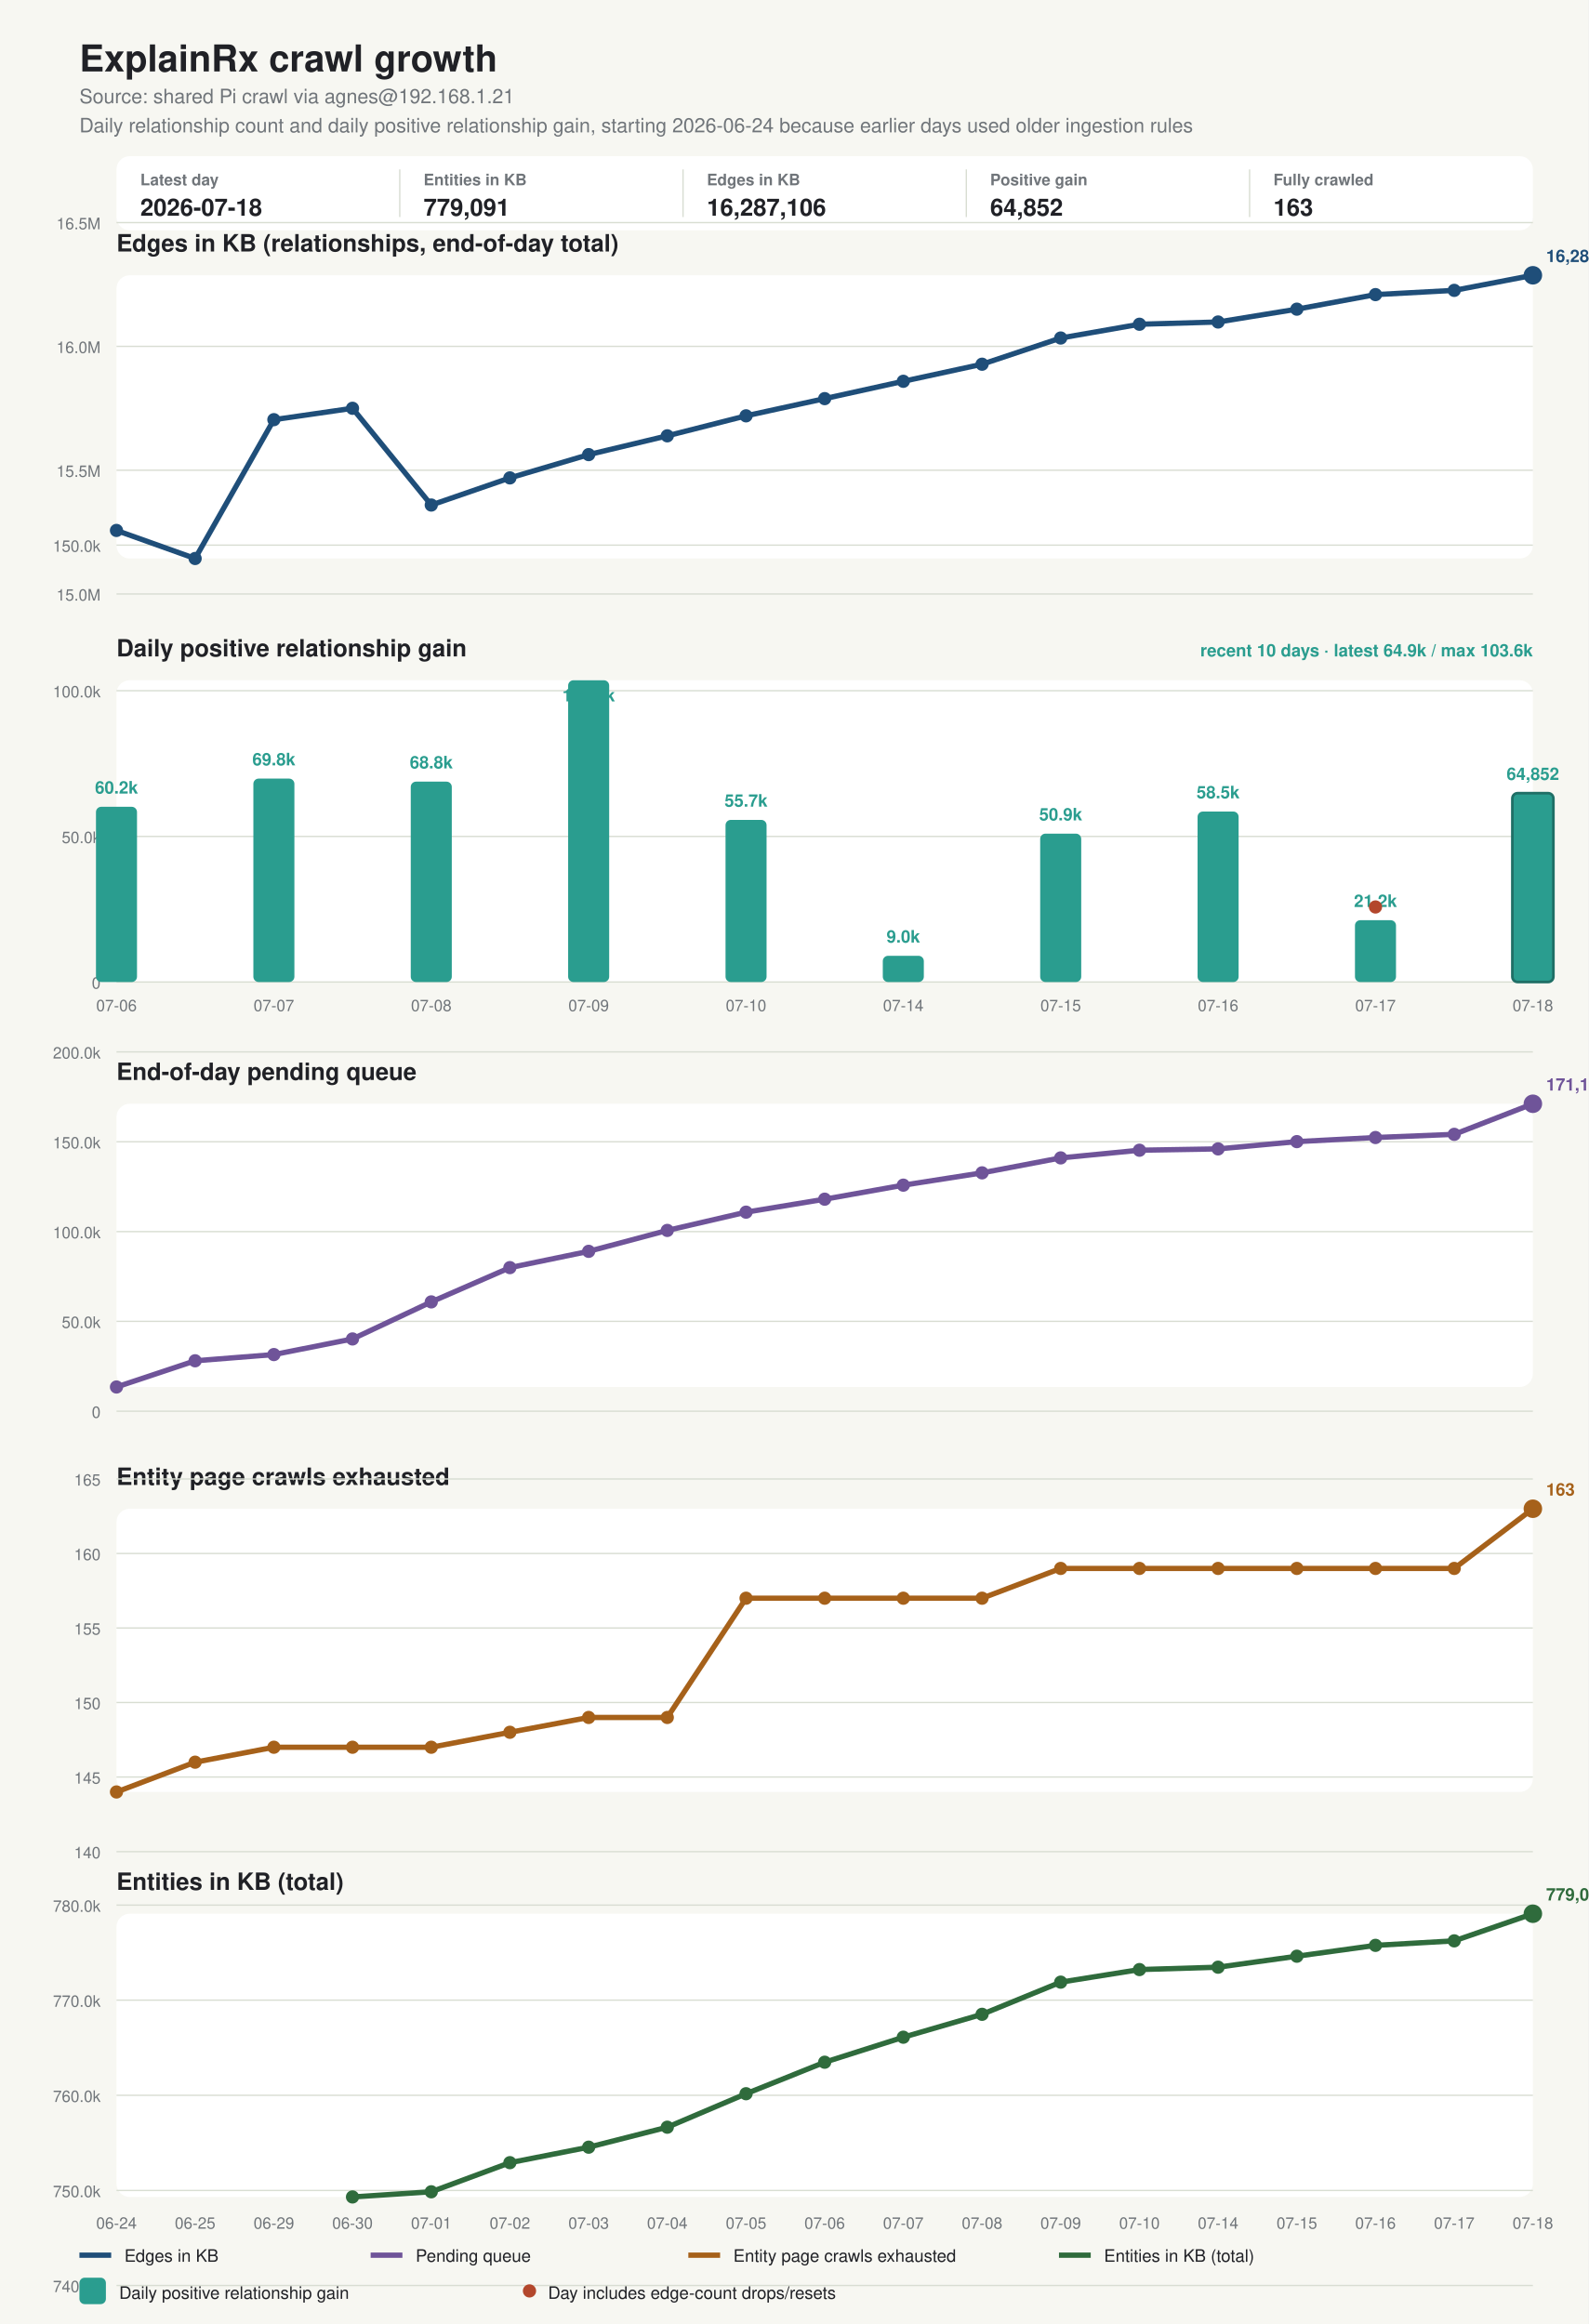
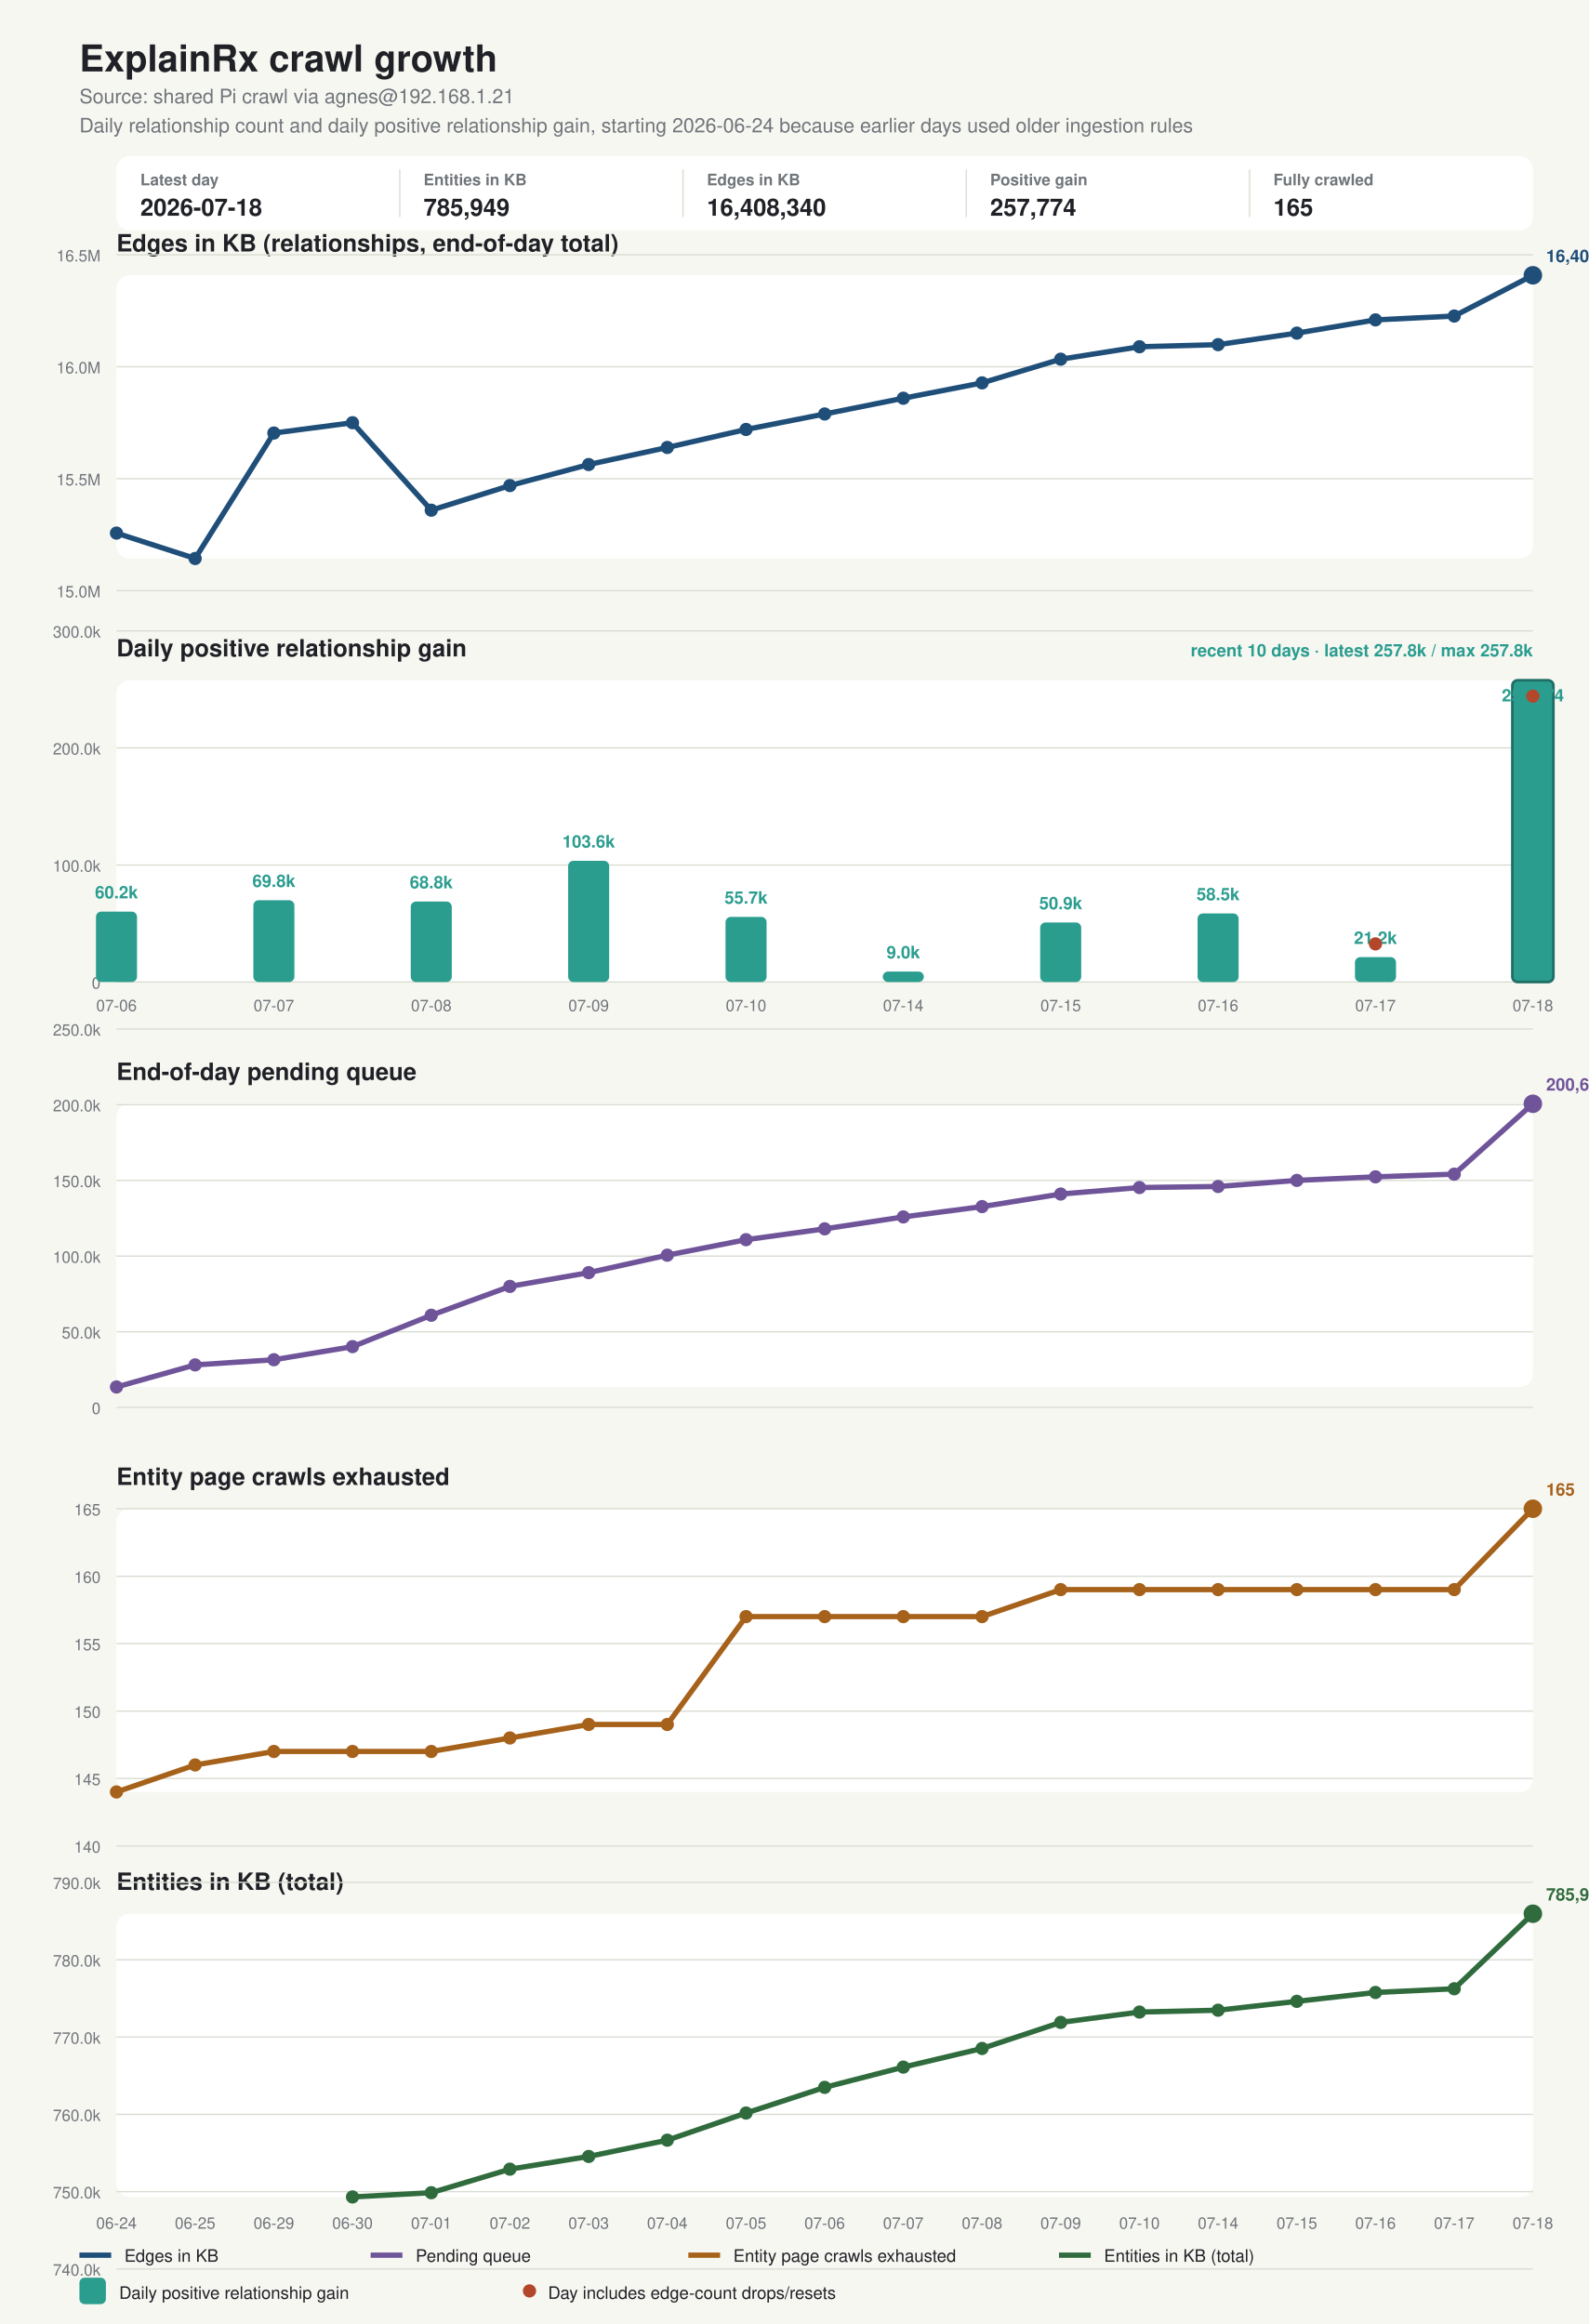
<svg xmlns="http://www.w3.org/2000/svg" width="1200" height="1756" viewBox="0 0 1200 1756">
  <rect width="100%" height="100%" fill="#f7f7f2" />
  <text x="60" y="54" font-family="Helvetica, Arial, sans-serif" font-size="28" font-weight="700" fill="#202126">ExplainRx crawl growth</text>
  <text x="60" y="78" font-family="Helvetica, Arial, sans-serif" font-size="15" fill="#70757a">Source: shared Pi crawl via agnes@192.168.1.21</text>
  <text x="60" y="100" font-family="Helvetica, Arial, sans-serif" font-size="15" fill="#70757a">Daily relationship count and daily positive relationship gain, starting 2026-06-24 because earlier days used older ingestion rules</text>
  <rect x="88" y="118" width="1070" height="56" fill="#ffffff" rx="10" />
  <rect x="88" y="208" width="1070" height="214" fill="#ffffff" rx="10" />
  <rect x="88" y="514" width="1070" height="228" fill="#ffffff" rx="10" />
  <rect x="88" y="834" width="1070" height="214" fill="#ffffff" rx="10" />
  <rect x="88" y="1140" width="1070" height="214" fill="#ffffff" rx="10" />
  <rect x="88" y="1446" width="1070" height="214" fill="#ffffff" rx="10" />
  <text x="88" y="190" font-family="Helvetica, Arial, sans-serif" font-size="18" font-weight="700" fill="#202126">Edges in KB (relationships, end-of-day total)</text>
  <text x="88" y="496" font-family="Helvetica, Arial, sans-serif" font-size="18" font-weight="700" fill="#202126">Daily positive relationship gain</text>
-   <text x="1158" y="496" text-anchor="end" font-family="Helvetica, Arial, sans-serif" font-size="13" font-weight="700" fill="#2a9d8f">recent 10 days · latest 64.9k / max 103.6k</text>
+   <text x="1158" y="496" text-anchor="end" font-family="Helvetica, Arial, sans-serif" font-size="13" font-weight="700" fill="#2a9d8f">recent 10 days · latest 257.8k / max 257.8k</text>
  <text x="88" y="816" font-family="Helvetica, Arial, sans-serif" font-size="18" font-weight="700" fill="#202126">End-of-day pending queue</text>
  <text x="88" y="1122" font-family="Helvetica, Arial, sans-serif" font-size="18" font-weight="700" fill="#202126">Entity page crawls exhausted</text>
  <text x="88" y="1428" font-family="Helvetica, Arial, sans-serif" font-size="18" font-weight="700" fill="#202126">Entities in KB (total)</text>
  <text x="106.0" y="140" font-family="Helvetica, Arial, sans-serif" font-size="12" font-weight="700" fill="#70757a">Latest day</text>
  <text x="106.0" y="163" font-family="Helvetica, Arial, sans-serif" font-size="18" font-weight="700" fill="#202126">2026-07-18</text>
  <line x1="302.0" y1="128" x2="302.0" y2="164" stroke="#d8ddd2" stroke-width="1" />
  <text x="320.0" y="140" font-family="Helvetica, Arial, sans-serif" font-size="12" font-weight="700" fill="#70757a">Entities in KB</text>
-   <text x="320.0" y="163" font-family="Helvetica, Arial, sans-serif" font-size="18" font-weight="700" fill="#202126">779,091</text>
+   <text x="320.0" y="163" font-family="Helvetica, Arial, sans-serif" font-size="18" font-weight="700" fill="#202126">785,949</text>
  <line x1="516.0" y1="128" x2="516.0" y2="164" stroke="#d8ddd2" stroke-width="1" />
  <text x="534.0" y="140" font-family="Helvetica, Arial, sans-serif" font-size="12" font-weight="700" fill="#70757a">Edges in KB</text>
-   <text x="534.0" y="163" font-family="Helvetica, Arial, sans-serif" font-size="18" font-weight="700" fill="#202126">16,287,106</text>
+   <text x="534.0" y="163" font-family="Helvetica, Arial, sans-serif" font-size="18" font-weight="700" fill="#202126">16,408,340</text>
  <line x1="730.0" y1="128" x2="730.0" y2="164" stroke="#d8ddd2" stroke-width="1" />
  <text x="748.0" y="140" font-family="Helvetica, Arial, sans-serif" font-size="12" font-weight="700" fill="#70757a">Positive gain</text>
-   <text x="748.0" y="163" font-family="Helvetica, Arial, sans-serif" font-size="18" font-weight="700" fill="#202126">64,852</text>
+   <text x="748.0" y="163" font-family="Helvetica, Arial, sans-serif" font-size="18" font-weight="700" fill="#202126">257,774</text>
  <line x1="944.0" y1="128" x2="944.0" y2="164" stroke="#d8ddd2" stroke-width="1" />
  <text x="962.0" y="140" font-family="Helvetica, Arial, sans-serif" font-size="12" font-weight="700" fill="#70757a">Fully crawled</text>
-   <text x="962.0" y="163" font-family="Helvetica, Arial, sans-serif" font-size="18" font-weight="700" fill="#202126">163</text>
-   <line x1="88" y1="448.8" x2="1158" y2="448.8" stroke="#d8ddd2" stroke-width="1" />
-   <text x="76" y="453.8" text-anchor="end" font-family="Helvetica, Arial, sans-serif" font-size="12" fill="#70757a">15.0M</text>
-   <line x1="88" y1="355.3" x2="1158" y2="355.3" stroke="#d8ddd2" stroke-width="1" />
-   <text x="76" y="360.3" text-anchor="end" font-family="Helvetica, Arial, sans-serif" font-size="12" fill="#70757a">15.5M</text>
-   <line x1="88" y1="261.7" x2="1158" y2="261.7" stroke="#d8ddd2" stroke-width="1" />
-   <text x="76" y="266.7" text-anchor="end" font-family="Helvetica, Arial, sans-serif" font-size="12" fill="#70757a">16.0M</text>
-   <line x1="88" y1="168.2" x2="1158" y2="168.2" stroke="#d8ddd2" stroke-width="1" />
-   <text x="76" y="173.2" text-anchor="end" font-family="Helvetica, Arial, sans-serif" font-size="12" fill="#70757a">16.5M</text>
+   <text x="962.0" y="163" font-family="Helvetica, Arial, sans-serif" font-size="18" font-weight="700" fill="#202126">165</text>
+   <line x1="88" y1="446.3" x2="1158" y2="446.3" stroke="#d8ddd2" stroke-width="1" />
+   <text x="76" y="451.3" text-anchor="end" font-family="Helvetica, Arial, sans-serif" font-size="12" fill="#70757a">15.0M</text>
+   <line x1="88" y1="361.7" x2="1158" y2="361.7" stroke="#d8ddd2" stroke-width="1" />
+   <text x="76" y="366.7" text-anchor="end" font-family="Helvetica, Arial, sans-serif" font-size="12" fill="#70757a">15.5M</text>
+   <line x1="88" y1="277.1" x2="1158" y2="277.1" stroke="#d8ddd2" stroke-width="1" />
+   <text x="76" y="282.1" text-anchor="end" font-family="Helvetica, Arial, sans-serif" font-size="12" fill="#70757a">16.0M</text>
+   <line x1="88" y1="192.5" x2="1158" y2="192.5" stroke="#d8ddd2" stroke-width="1" />
+   <text x="76" y="197.5" text-anchor="end" font-family="Helvetica, Arial, sans-serif" font-size="12" fill="#70757a">16.5M</text>
  <line x1="88" y1="742.0" x2="1158" y2="742.0" stroke="#d8ddd2" stroke-width="1" />
  <text x="76" y="747.0" text-anchor="end" font-family="Helvetica, Arial, sans-serif" font-size="12" fill="#70757a">0</text>
-   <line x1="88" y1="632.0" x2="1158" y2="632.0" stroke="#d8ddd2" stroke-width="1" />
-   <text x="76" y="637.0" text-anchor="end" font-family="Helvetica, Arial, sans-serif" font-size="12" fill="#70757a">50.0k</text>
-   <line x1="88" y1="521.9" x2="1158" y2="521.9" stroke="#d8ddd2" stroke-width="1" />
-   <text x="76" y="526.9" text-anchor="end" font-family="Helvetica, Arial, sans-serif" font-size="12" fill="#70757a">100.0k</text>
-   <line x1="88" y1="411.9" x2="1158" y2="411.9" stroke="#d8ddd2" stroke-width="1" />
-   <text x="76" y="416.9" text-anchor="end" font-family="Helvetica, Arial, sans-serif" font-size="12" fill="#70757a">150.0k</text>
-   <line x1="88" y1="1066.3" x2="1158" y2="1066.3" stroke="#d8ddd2" stroke-width="1" />
-   <text x="76" y="1071.3" text-anchor="end" font-family="Helvetica, Arial, sans-serif" font-size="12" fill="#70757a">0</text>
-   <line x1="88" y1="998.4" x2="1158" y2="998.4" stroke="#d8ddd2" stroke-width="1" />
-   <text x="76" y="1003.4" text-anchor="end" font-family="Helvetica, Arial, sans-serif" font-size="12" fill="#70757a">50.0k</text>
-   <line x1="88" y1="930.6" x2="1158" y2="930.6" stroke="#d8ddd2" stroke-width="1" />
-   <text x="76" y="935.6" text-anchor="end" font-family="Helvetica, Arial, sans-serif" font-size="12" fill="#70757a">100.0k</text>
-   <line x1="88" y1="862.7" x2="1158" y2="862.7" stroke="#d8ddd2" stroke-width="1" />
-   <text x="76" y="867.7" text-anchor="end" font-family="Helvetica, Arial, sans-serif" font-size="12" fill="#70757a">150.0k</text>
-   <line x1="88" y1="794.8" x2="1158" y2="794.8" stroke="#d8ddd2" stroke-width="1" />
-   <text x="76" y="799.8" text-anchor="end" font-family="Helvetica, Arial, sans-serif" font-size="12" fill="#70757a">200.0k</text>
-   <line x1="88" y1="1399.1" x2="1158" y2="1399.1" stroke="#d8ddd2" stroke-width="1" />
-   <text x="76" y="1404.1" text-anchor="end" font-family="Helvetica, Arial, sans-serif" font-size="12" fill="#70757a">140</text>
-   <line x1="88" y1="1342.7" x2="1158" y2="1342.7" stroke="#d8ddd2" stroke-width="1" />
-   <text x="76" y="1347.7" text-anchor="end" font-family="Helvetica, Arial, sans-serif" font-size="12" fill="#70757a">145</text>
-   <line x1="88" y1="1286.4" x2="1158" y2="1286.4" stroke="#d8ddd2" stroke-width="1" />
-   <text x="76" y="1291.4" text-anchor="end" font-family="Helvetica, Arial, sans-serif" font-size="12" fill="#70757a">150</text>
-   <line x1="88" y1="1230.1" x2="1158" y2="1230.1" stroke="#d8ddd2" stroke-width="1" />
-   <text x="76" y="1235.1" text-anchor="end" font-family="Helvetica, Arial, sans-serif" font-size="12" fill="#70757a">155</text>
-   <line x1="88" y1="1173.8" x2="1158" y2="1173.8" stroke="#d8ddd2" stroke-width="1" />
-   <text x="76" y="1178.8" text-anchor="end" font-family="Helvetica, Arial, sans-serif" font-size="12" fill="#70757a">160</text>
-   <line x1="88" y1="1117.5" x2="1158" y2="1117.5" stroke="#d8ddd2" stroke-width="1" />
-   <text x="76" y="1122.5" text-anchor="end" font-family="Helvetica, Arial, sans-serif" font-size="12" fill="#70757a">165</text>
-   <line x1="88" y1="1726.9" x2="1158" y2="1726.9" stroke="#d8ddd2" stroke-width="1" />
-   <text x="76" y="1731.9" text-anchor="end" font-family="Helvetica, Arial, sans-serif" font-size="12" fill="#70757a">740.0k</text>
-   <line x1="88" y1="1655.1" x2="1158" y2="1655.1" stroke="#d8ddd2" stroke-width="1" />
-   <text x="76" y="1660.1" text-anchor="end" font-family="Helvetica, Arial, sans-serif" font-size="12" fill="#70757a">750.0k</text>
-   <line x1="88" y1="1583.2" x2="1158" y2="1583.2" stroke="#d8ddd2" stroke-width="1" />
-   <text x="76" y="1588.2" text-anchor="end" font-family="Helvetica, Arial, sans-serif" font-size="12" fill="#70757a">760.0k</text>
-   <line x1="88" y1="1511.3" x2="1158" y2="1511.3" stroke="#d8ddd2" stroke-width="1" />
-   <text x="76" y="1516.3" text-anchor="end" font-family="Helvetica, Arial, sans-serif" font-size="12" fill="#70757a">770.0k</text>
-   <line x1="88" y1="1439.5" x2="1158" y2="1439.5" stroke="#d8ddd2" stroke-width="1" />
-   <text x="76" y="1444.5" text-anchor="end" font-family="Helvetica, Arial, sans-serif" font-size="12" fill="#70757a">780.0k</text>
-   <path d="M 88.0 400.8 L 147.4 422.0 L 206.9 317.1 L 266.3 308.5 L 325.8 381.6 L 385.2 361.1 L 444.7 343.5 L 504.1 329.3 L 563.6 314.2 L 623.0 301.2 L 682.4 288.1 L 741.9 275.2 L 801.3 255.4 L 860.8 245.0 L 920.2 243.3 L 979.7 233.6 L 1039.1 222.6 L 1098.6 219.4 L 1158.0 208.0" fill="none" stroke="#1f4e79" stroke-width="4" stroke-linecap="round" stroke-linejoin="round" />
-   <circle cx="88.0" cy="400.8" r="5" fill="#1f4e79" />
+   <line x1="88" y1="653.6" x2="1158" y2="653.6" stroke="#d8ddd2" stroke-width="1" />
+   <text x="76" y="658.6" text-anchor="end" font-family="Helvetica, Arial, sans-serif" font-size="12" fill="#70757a">100.0k</text>
+   <line x1="88" y1="565.1" x2="1158" y2="565.1" stroke="#d8ddd2" stroke-width="1" />
+   <text x="76" y="570.1" text-anchor="end" font-family="Helvetica, Arial, sans-serif" font-size="12" fill="#70757a">200.0k</text>
+   <line x1="88" y1="476.7" x2="1158" y2="476.7" stroke="#d8ddd2" stroke-width="1" />
+   <text x="76" y="481.7" text-anchor="end" font-family="Helvetica, Arial, sans-serif" font-size="12" fill="#70757a">300.0k</text>
+   <line x1="88" y1="1063.4" x2="1158" y2="1063.4" stroke="#d8ddd2" stroke-width="1" />
+   <text x="76" y="1068.4" text-anchor="end" font-family="Helvetica, Arial, sans-serif" font-size="12" fill="#70757a">0</text>
+   <line x1="88" y1="1006.3" x2="1158" y2="1006.3" stroke="#d8ddd2" stroke-width="1" />
+   <text x="76" y="1011.3" text-anchor="end" font-family="Helvetica, Arial, sans-serif" font-size="12" fill="#70757a">50.0k</text>
+   <line x1="88" y1="949.1" x2="1158" y2="949.1" stroke="#d8ddd2" stroke-width="1" />
+   <text x="76" y="954.1" text-anchor="end" font-family="Helvetica, Arial, sans-serif" font-size="12" fill="#70757a">100.0k</text>
+   <line x1="88" y1="891.9" x2="1158" y2="891.9" stroke="#d8ddd2" stroke-width="1" />
+   <text x="76" y="896.9" text-anchor="end" font-family="Helvetica, Arial, sans-serif" font-size="12" fill="#70757a">150.0k</text>
+   <line x1="88" y1="834.7" x2="1158" y2="834.7" stroke="#d8ddd2" stroke-width="1" />
+   <text x="76" y="839.7" text-anchor="end" font-family="Helvetica, Arial, sans-serif" font-size="12" fill="#70757a">200.0k</text>
+   <line x1="88" y1="777.5" x2="1158" y2="777.5" stroke="#d8ddd2" stroke-width="1" />
+   <text x="76" y="782.5" text-anchor="end" font-family="Helvetica, Arial, sans-serif" font-size="12" fill="#70757a">250.0k</text>
+   <line x1="88" y1="1394.8" x2="1158" y2="1394.8" stroke="#d8ddd2" stroke-width="1" />
+   <text x="76" y="1399.8" text-anchor="end" font-family="Helvetica, Arial, sans-serif" font-size="12" fill="#70757a">140</text>
+   <line x1="88" y1="1343.8" x2="1158" y2="1343.8" stroke="#d8ddd2" stroke-width="1" />
+   <text x="76" y="1348.8" text-anchor="end" font-family="Helvetica, Arial, sans-serif" font-size="12" fill="#70757a">145</text>
+   <line x1="88" y1="1292.9" x2="1158" y2="1292.9" stroke="#d8ddd2" stroke-width="1" />
+   <text x="76" y="1297.9" text-anchor="end" font-family="Helvetica, Arial, sans-serif" font-size="12" fill="#70757a">150</text>
+   <line x1="88" y1="1241.9" x2="1158" y2="1241.9" stroke="#d8ddd2" stroke-width="1" />
+   <text x="76" y="1246.9" text-anchor="end" font-family="Helvetica, Arial, sans-serif" font-size="12" fill="#70757a">155</text>
+   <line x1="88" y1="1191.0" x2="1158" y2="1191.0" stroke="#d8ddd2" stroke-width="1" />
+   <text x="76" y="1196.0" text-anchor="end" font-family="Helvetica, Arial, sans-serif" font-size="12" fill="#70757a">160</text>
+   <line x1="88" y1="1140.0" x2="1158" y2="1140.0" stroke="#d8ddd2" stroke-width="1" />
+   <text x="76" y="1145.0" text-anchor="end" font-family="Helvetica, Arial, sans-serif" font-size="12" fill="#70757a">165</text>
+   <line x1="88" y1="1714.4" x2="1158" y2="1714.4" stroke="#d8ddd2" stroke-width="1" />
+   <text x="76" y="1719.4" text-anchor="end" font-family="Helvetica, Arial, sans-serif" font-size="12" fill="#70757a">740.0k</text>
+   <line x1="88" y1="1656.0" x2="1158" y2="1656.0" stroke="#d8ddd2" stroke-width="1" />
+   <text x="76" y="1661.0" text-anchor="end" font-family="Helvetica, Arial, sans-serif" font-size="12" fill="#70757a">750.0k</text>
+   <line x1="88" y1="1597.6" x2="1158" y2="1597.6" stroke="#d8ddd2" stroke-width="1" />
+   <text x="76" y="1602.6" text-anchor="end" font-family="Helvetica, Arial, sans-serif" font-size="12" fill="#70757a">760.0k</text>
+   <line x1="88" y1="1539.2" x2="1158" y2="1539.2" stroke="#d8ddd2" stroke-width="1" />
+   <text x="76" y="1544.2" text-anchor="end" font-family="Helvetica, Arial, sans-serif" font-size="12" fill="#70757a">770.0k</text>
+   <line x1="88" y1="1480.8" x2="1158" y2="1480.8" stroke="#d8ddd2" stroke-width="1" />
+   <text x="76" y="1485.8" text-anchor="end" font-family="Helvetica, Arial, sans-serif" font-size="12" fill="#70757a">780.0k</text>
+   <line x1="88" y1="1422.3" x2="1158" y2="1422.3" stroke="#d8ddd2" stroke-width="1" />
+   <text x="76" y="1427.3" text-anchor="end" font-family="Helvetica, Arial, sans-serif" font-size="12" fill="#70757a">790.0k</text>
+   <path d="M 88.0 402.8 L 147.4 422.0 L 206.9 327.2 L 266.3 319.4 L 325.8 385.5 L 385.2 366.9 L 444.7 351.0 L 504.1 338.1 L 563.6 324.5 L 623.0 312.8 L 682.4 300.9 L 741.9 289.3 L 801.3 271.4 L 860.8 262.0 L 920.2 260.4 L 979.7 251.7 L 1039.1 241.7 L 1098.6 238.8 L 1158.0 208.0" fill="none" stroke="#1f4e79" stroke-width="4" stroke-linecap="round" stroke-linejoin="round" />
+   <circle cx="88.0" cy="402.8" r="5" fill="#1f4e79" />
  <circle cx="147.4" cy="422.0" r="5" fill="#1f4e79" />
-   <circle cx="206.9" cy="317.1" r="5" fill="#1f4e79" />
-   <circle cx="266.3" cy="308.5" r="5" fill="#1f4e79" />
-   <circle cx="325.8" cy="381.6" r="5" fill="#1f4e79" />
-   <circle cx="385.2" cy="361.1" r="5" fill="#1f4e79" />
-   <circle cx="444.7" cy="343.5" r="5" fill="#1f4e79" />
-   <circle cx="504.1" cy="329.3" r="5" fill="#1f4e79" />
-   <circle cx="563.6" cy="314.2" r="5" fill="#1f4e79" />
-   <circle cx="623.0" cy="301.2" r="5" fill="#1f4e79" />
-   <circle cx="682.4" cy="288.1" r="5" fill="#1f4e79" />
-   <circle cx="741.9" cy="275.2" r="5" fill="#1f4e79" />
-   <circle cx="801.3" cy="255.4" r="5" fill="#1f4e79" />
-   <circle cx="860.8" cy="245.0" r="5" fill="#1f4e79" />
-   <circle cx="920.2" cy="243.3" r="5" fill="#1f4e79" />
-   <circle cx="979.7" cy="233.6" r="5" fill="#1f4e79" />
-   <circle cx="1039.1" cy="222.6" r="5" fill="#1f4e79" />
-   <circle cx="1098.6" cy="219.4" r="5" fill="#1f4e79" />
+   <circle cx="206.9" cy="327.2" r="5" fill="#1f4e79" />
+   <circle cx="266.3" cy="319.4" r="5" fill="#1f4e79" />
+   <circle cx="325.8" cy="385.5" r="5" fill="#1f4e79" />
+   <circle cx="385.2" cy="366.9" r="5" fill="#1f4e79" />
+   <circle cx="444.7" cy="351.0" r="5" fill="#1f4e79" />
+   <circle cx="504.1" cy="338.1" r="5" fill="#1f4e79" />
+   <circle cx="563.6" cy="324.5" r="5" fill="#1f4e79" />
+   <circle cx="623.0" cy="312.8" r="5" fill="#1f4e79" />
+   <circle cx="682.4" cy="300.9" r="5" fill="#1f4e79" />
+   <circle cx="741.9" cy="289.3" r="5" fill="#1f4e79" />
+   <circle cx="801.3" cy="271.4" r="5" fill="#1f4e79" />
+   <circle cx="860.8" cy="262.0" r="5" fill="#1f4e79" />
+   <circle cx="920.2" cy="260.4" r="5" fill="#1f4e79" />
+   <circle cx="979.7" cy="251.7" r="5" fill="#1f4e79" />
+   <circle cx="1039.1" cy="241.7" r="5" fill="#1f4e79" />
+   <circle cx="1098.6" cy="238.8" r="5" fill="#1f4e79" />
  <circle cx="1158.0" cy="208.0" r="7" fill="#1f4e79" />
-   <text x="1168.0" y="198.0" font-family="Helvetica, Arial, sans-serif" font-size="13" font-weight="700" fill="#1f4e79">16,287,106</text>
-   <rect x="72.5" y="609.6" width="31" height="132.4" rx="4" fill="#2a9d8f" stroke="none" stroke-width="0" />
-   <text x="88.0" y="599.6" text-anchor="middle" font-family="Helvetica, Arial, sans-serif" font-size="13" font-weight="700" fill="#2a9d8f">60.2k</text>
-   <rect x="191.4" y="588.3" width="31" height="153.7" rx="4" fill="#2a9d8f" stroke="none" stroke-width="0" />
-   <text x="206.9" y="578.3" text-anchor="middle" font-family="Helvetica, Arial, sans-serif" font-size="13" font-weight="700" fill="#2a9d8f">69.8k</text>
-   <rect x="310.3" y="590.6" width="31" height="151.4" rx="4" fill="#2a9d8f" stroke="none" stroke-width="0" />
-   <text x="325.8" y="580.6" text-anchor="middle" font-family="Helvetica, Arial, sans-serif" font-size="13" font-weight="700" fill="#2a9d8f">68.8k</text>
-   <rect x="429.2" y="514.0" width="31" height="228.0" rx="4" fill="#2a9d8f" stroke="none" stroke-width="0" />
-   <text x="444.7" y="530.0" text-anchor="middle" font-family="Helvetica, Arial, sans-serif" font-size="13" font-weight="700" fill="#2a9d8f">103.6k</text>
-   <rect x="548.1" y="619.5" width="31" height="122.5" rx="4" fill="#2a9d8f" stroke="none" stroke-width="0" />
-   <text x="563.6" y="609.5" text-anchor="middle" font-family="Helvetica, Arial, sans-serif" font-size="13" font-weight="700" fill="#2a9d8f">55.7k</text>
-   <rect x="666.9" y="722.2" width="31" height="19.8" rx="4" fill="#2a9d8f" stroke="none" stroke-width="0" />
-   <text x="682.4" y="712.2" text-anchor="middle" font-family="Helvetica, Arial, sans-serif" font-size="13" font-weight="700" fill="#2a9d8f">9.0k</text>
-   <rect x="785.8" y="629.9" width="31" height="112.1" rx="4" fill="#2a9d8f" stroke="none" stroke-width="0" />
-   <text x="801.3" y="619.9" text-anchor="middle" font-family="Helvetica, Arial, sans-serif" font-size="13" font-weight="700" fill="#2a9d8f">50.9k</text>
-   <rect x="904.7" y="613.2" width="31" height="128.8" rx="4" fill="#2a9d8f" stroke="none" stroke-width="0" />
-   <text x="920.2" y="603.2" text-anchor="middle" font-family="Helvetica, Arial, sans-serif" font-size="13" font-weight="700" fill="#2a9d8f">58.5k</text>
-   <rect x="1023.6" y="695.3" width="31" height="46.7" rx="4" fill="#2a9d8f" stroke="none" stroke-width="0" />
-   <text x="1039.1" y="685.3" text-anchor="middle" font-family="Helvetica, Arial, sans-serif" font-size="13" font-weight="700" fill="#2a9d8f">21.2k</text>
-   <circle cx="1039.1" cy="685.3" r="5" fill="#b3472c" />
-   <rect x="1142.5" y="599.3" width="31" height="142.7" rx="4" fill="#2a9d8f" stroke="#1f6f66" stroke-width="2" />
-   <text x="1158.0" y="589.3" text-anchor="middle" font-family="Helvetica, Arial, sans-serif" font-size="13" font-weight="700" fill="#2a9d8f">64,852</text>
+   <text x="1168.0" y="198.0" font-family="Helvetica, Arial, sans-serif" font-size="13" font-weight="700" fill="#1f4e79">16,408,340</text>
+   <rect x="72.5" y="688.8" width="31" height="53.2" rx="4" fill="#2a9d8f" stroke="none" stroke-width="0" />
+   <text x="88.0" y="678.8" text-anchor="middle" font-family="Helvetica, Arial, sans-serif" font-size="13" font-weight="700" fill="#2a9d8f">60.2k</text>
+   <rect x="191.4" y="680.2" width="31" height="61.8" rx="4" fill="#2a9d8f" stroke="none" stroke-width="0" />
+   <text x="206.9" y="670.2" text-anchor="middle" font-family="Helvetica, Arial, sans-serif" font-size="13" font-weight="700" fill="#2a9d8f">69.8k</text>
+   <rect x="310.3" y="681.2" width="31" height="60.8" rx="4" fill="#2a9d8f" stroke="none" stroke-width="0" />
+   <text x="325.8" y="671.2" text-anchor="middle" font-family="Helvetica, Arial, sans-serif" font-size="13" font-weight="700" fill="#2a9d8f">68.8k</text>
+   <rect x="429.2" y="650.4" width="31" height="91.6" rx="4" fill="#2a9d8f" stroke="none" stroke-width="0" />
+   <text x="444.7" y="640.4" text-anchor="middle" font-family="Helvetica, Arial, sans-serif" font-size="13" font-weight="700" fill="#2a9d8f">103.6k</text>
+   <rect x="548.1" y="692.8" width="31" height="49.2" rx="4" fill="#2a9d8f" stroke="none" stroke-width="0" />
+   <text x="563.6" y="682.8" text-anchor="middle" font-family="Helvetica, Arial, sans-serif" font-size="13" font-weight="700" fill="#2a9d8f">55.7k</text>
+   <rect x="666.9" y="734.1" width="31" height="7.9" rx="4" fill="#2a9d8f" stroke="none" stroke-width="0" />
+   <text x="682.4" y="724.1" text-anchor="middle" font-family="Helvetica, Arial, sans-serif" font-size="13" font-weight="700" fill="#2a9d8f">9.0k</text>
+   <rect x="785.8" y="697.0" width="31" height="45.0" rx="4" fill="#2a9d8f" stroke="none" stroke-width="0" />
+   <text x="801.3" y="687.0" text-anchor="middle" font-family="Helvetica, Arial, sans-serif" font-size="13" font-weight="700" fill="#2a9d8f">50.9k</text>
+   <rect x="904.7" y="690.2" width="31" height="51.8" rx="4" fill="#2a9d8f" stroke="none" stroke-width="0" />
+   <text x="920.2" y="680.2" text-anchor="middle" font-family="Helvetica, Arial, sans-serif" font-size="13" font-weight="700" fill="#2a9d8f">58.5k</text>
+   <rect x="1023.6" y="723.2" width="31" height="18.8" rx="4" fill="#2a9d8f" stroke="none" stroke-width="0" />
+   <text x="1039.1" y="713.2" text-anchor="middle" font-family="Helvetica, Arial, sans-serif" font-size="13" font-weight="700" fill="#2a9d8f">21.2k</text>
+   <circle cx="1039.1" cy="713.2" r="5" fill="#b3472c" />
+   <rect x="1142.5" y="514.0" width="31" height="228.0" rx="4" fill="#2a9d8f" stroke="#1f6f66" stroke-width="2" />
+   <text x="1158.0" y="530.0" text-anchor="middle" font-family="Helvetica, Arial, sans-serif" font-size="13" font-weight="700" fill="#2a9d8f">257,774</text>
+   <circle cx="1158.0" cy="526.0" r="5" fill="#b3472c" />
  <text x="88.0" y="764" text-anchor="middle" font-family="Helvetica, Arial, sans-serif" font-size="12" fill="#70757a">07-06</text>
  <text x="206.9" y="764" text-anchor="middle" font-family="Helvetica, Arial, sans-serif" font-size="12" fill="#70757a">07-07</text>
  <text x="325.8" y="764" text-anchor="middle" font-family="Helvetica, Arial, sans-serif" font-size="12" fill="#70757a">07-08</text>
  <text x="444.7" y="764" text-anchor="middle" font-family="Helvetica, Arial, sans-serif" font-size="12" fill="#70757a">07-09</text>
  <text x="563.6" y="764" text-anchor="middle" font-family="Helvetica, Arial, sans-serif" font-size="12" fill="#70757a">07-10</text>
  <text x="682.4" y="764" text-anchor="middle" font-family="Helvetica, Arial, sans-serif" font-size="12" fill="#70757a">07-14</text>
  <text x="801.3" y="764" text-anchor="middle" font-family="Helvetica, Arial, sans-serif" font-size="12" fill="#70757a">07-15</text>
  <text x="920.2" y="764" text-anchor="middle" font-family="Helvetica, Arial, sans-serif" font-size="12" fill="#70757a">07-16</text>
  <text x="1039.1" y="764" text-anchor="middle" font-family="Helvetica, Arial, sans-serif" font-size="12" fill="#70757a">07-17</text>
  <text x="1158.0" y="764" text-anchor="middle" font-family="Helvetica, Arial, sans-serif" font-size="12" fill="#70757a">07-18</text>
-   <path d="M 88.0 1048.0 L 147.4 1028.2 L 206.9 1023.5 L 266.3 1011.7 L 325.8 983.7 L 385.2 957.8 L 444.7 945.5 L 504.1 929.7 L 563.6 915.9 L 623.0 906.1 L 682.4 895.5 L 741.9 886.2 L 801.3 874.9 L 860.8 869.1 L 920.2 868.1 L 979.7 862.6 L 1039.1 859.5 L 1098.6 857.1 L 1158.0 834.0" fill="none" stroke="#6f5499" stroke-width="4" stroke-linecap="round" stroke-linejoin="round" />
+   <path d="M 88.0 1048.0 L 147.4 1031.3 L 206.9 1027.4 L 266.3 1017.5 L 325.8 993.8 L 385.2 972.0 L 444.7 961.6 L 504.1 948.4 L 563.6 936.7 L 623.0 928.5 L 682.4 919.5 L 741.9 911.7 L 801.3 902.2 L 860.8 897.3 L 920.2 896.5 L 979.7 891.9 L 1039.1 889.2 L 1098.6 887.2 L 1158.0 834.0" fill="none" stroke="#6f5499" stroke-width="4" stroke-linecap="round" stroke-linejoin="round" />
  <circle cx="88.0" cy="1048.0" r="5" fill="#6f5499" />
-   <circle cx="147.4" cy="1028.2" r="5" fill="#6f5499" />
-   <circle cx="206.9" cy="1023.5" r="5" fill="#6f5499" />
-   <circle cx="266.3" cy="1011.7" r="5" fill="#6f5499" />
-   <circle cx="325.8" cy="983.7" r="5" fill="#6f5499" />
-   <circle cx="385.2" cy="957.8" r="5" fill="#6f5499" />
-   <circle cx="444.7" cy="945.5" r="5" fill="#6f5499" />
-   <circle cx="504.1" cy="929.7" r="5" fill="#6f5499" />
-   <circle cx="563.6" cy="915.9" r="5" fill="#6f5499" />
-   <circle cx="623.0" cy="906.1" r="5" fill="#6f5499" />
-   <circle cx="682.4" cy="895.5" r="5" fill="#6f5499" />
-   <circle cx="741.9" cy="886.2" r="5" fill="#6f5499" />
-   <circle cx="801.3" cy="874.9" r="5" fill="#6f5499" />
-   <circle cx="860.8" cy="869.1" r="5" fill="#6f5499" />
-   <circle cx="920.2" cy="868.1" r="5" fill="#6f5499" />
-   <circle cx="979.7" cy="862.6" r="5" fill="#6f5499" />
-   <circle cx="1039.1" cy="859.5" r="5" fill="#6f5499" />
-   <circle cx="1098.6" cy="857.1" r="5" fill="#6f5499" />
+   <circle cx="147.4" cy="1031.3" r="5" fill="#6f5499" />
+   <circle cx="206.9" cy="1027.4" r="5" fill="#6f5499" />
+   <circle cx="266.3" cy="1017.5" r="5" fill="#6f5499" />
+   <circle cx="325.8" cy="993.8" r="5" fill="#6f5499" />
+   <circle cx="385.2" cy="972.0" r="5" fill="#6f5499" />
+   <circle cx="444.7" cy="961.6" r="5" fill="#6f5499" />
+   <circle cx="504.1" cy="948.4" r="5" fill="#6f5499" />
+   <circle cx="563.6" cy="936.7" r="5" fill="#6f5499" />
+   <circle cx="623.0" cy="928.5" r="5" fill="#6f5499" />
+   <circle cx="682.4" cy="919.5" r="5" fill="#6f5499" />
+   <circle cx="741.9" cy="911.7" r="5" fill="#6f5499" />
+   <circle cx="801.3" cy="902.2" r="5" fill="#6f5499" />
+   <circle cx="860.8" cy="897.3" r="5" fill="#6f5499" />
+   <circle cx="920.2" cy="896.5" r="5" fill="#6f5499" />
+   <circle cx="979.7" cy="891.9" r="5" fill="#6f5499" />
+   <circle cx="1039.1" cy="889.2" r="5" fill="#6f5499" />
+   <circle cx="1098.6" cy="887.2" r="5" fill="#6f5499" />
  <circle cx="1158.0" cy="834.0" r="7" fill="#6f5499" />
-   <text x="1168.0" y="824.0" font-family="Helvetica, Arial, sans-serif" font-size="13" font-weight="700" fill="#6f5499">171,114</text>
-   <path d="M 88.0 1354.0 L 147.4 1331.5 L 206.9 1320.2 L 266.3 1320.2 L 325.8 1320.2 L 385.2 1308.9 L 444.7 1297.7 L 504.1 1297.7 L 563.6 1207.6 L 623.0 1207.6 L 682.4 1207.6 L 741.9 1207.6 L 801.3 1185.1 L 860.8 1185.1 L 920.2 1185.1 L 979.7 1185.1 L 1039.1 1185.1 L 1098.6 1185.1 L 1158.0 1140.0" fill="none" stroke="#a6611a" stroke-width="4" stroke-linecap="round" stroke-linejoin="round" />
+   <text x="1168.0" y="824.0" font-family="Helvetica, Arial, sans-serif" font-size="13" font-weight="700" fill="#6f5499">200,607</text>
+   <path d="M 88.0 1354.0 L 147.4 1333.6 L 206.9 1323.4 L 266.3 1323.4 L 325.8 1323.4 L 385.2 1313.2 L 444.7 1303.0 L 504.1 1303.0 L 563.6 1221.5 L 623.0 1221.5 L 682.4 1221.5 L 741.9 1221.5 L 801.3 1201.1 L 860.8 1201.1 L 920.2 1201.1 L 979.7 1201.1 L 1039.1 1201.1 L 1098.6 1201.1 L 1158.0 1140.0" fill="none" stroke="#a6611a" stroke-width="4" stroke-linecap="round" stroke-linejoin="round" />
  <circle cx="88.0" cy="1354.0" r="5" fill="#a6611a" />
-   <circle cx="147.4" cy="1331.5" r="5" fill="#a6611a" />
-   <circle cx="206.9" cy="1320.2" r="5" fill="#a6611a" />
-   <circle cx="266.3" cy="1320.2" r="5" fill="#a6611a" />
-   <circle cx="325.8" cy="1320.2" r="5" fill="#a6611a" />
-   <circle cx="385.2" cy="1308.9" r="5" fill="#a6611a" />
-   <circle cx="444.7" cy="1297.7" r="5" fill="#a6611a" />
-   <circle cx="504.1" cy="1297.7" r="5" fill="#a6611a" />
-   <circle cx="563.6" cy="1207.6" r="5" fill="#a6611a" />
-   <circle cx="623.0" cy="1207.6" r="5" fill="#a6611a" />
-   <circle cx="682.4" cy="1207.6" r="5" fill="#a6611a" />
-   <circle cx="741.9" cy="1207.6" r="5" fill="#a6611a" />
-   <circle cx="801.3" cy="1185.1" r="5" fill="#a6611a" />
-   <circle cx="860.8" cy="1185.1" r="5" fill="#a6611a" />
-   <circle cx="920.2" cy="1185.1" r="5" fill="#a6611a" />
-   <circle cx="979.7" cy="1185.1" r="5" fill="#a6611a" />
-   <circle cx="1039.1" cy="1185.1" r="5" fill="#a6611a" />
-   <circle cx="1098.6" cy="1185.1" r="5" fill="#a6611a" />
+   <circle cx="147.4" cy="1333.6" r="5" fill="#a6611a" />
+   <circle cx="206.9" cy="1323.4" r="5" fill="#a6611a" />
+   <circle cx="266.3" cy="1323.4" r="5" fill="#a6611a" />
+   <circle cx="325.8" cy="1323.4" r="5" fill="#a6611a" />
+   <circle cx="385.2" cy="1313.2" r="5" fill="#a6611a" />
+   <circle cx="444.7" cy="1303.0" r="5" fill="#a6611a" />
+   <circle cx="504.1" cy="1303.0" r="5" fill="#a6611a" />
+   <circle cx="563.6" cy="1221.5" r="5" fill="#a6611a" />
+   <circle cx="623.0" cy="1221.5" r="5" fill="#a6611a" />
+   <circle cx="682.4" cy="1221.5" r="5" fill="#a6611a" />
+   <circle cx="741.9" cy="1221.5" r="5" fill="#a6611a" />
+   <circle cx="801.3" cy="1201.1" r="5" fill="#a6611a" />
+   <circle cx="860.8" cy="1201.1" r="5" fill="#a6611a" />
+   <circle cx="920.2" cy="1201.1" r="5" fill="#a6611a" />
+   <circle cx="979.7" cy="1201.1" r="5" fill="#a6611a" />
+   <circle cx="1039.1" cy="1201.1" r="5" fill="#a6611a" />
+   <circle cx="1098.6" cy="1201.1" r="5" fill="#a6611a" />
  <circle cx="1158.0" cy="1140.0" r="7" fill="#a6611a" />
-   <text x="1168.0" y="1130.0" font-family="Helvetica, Arial, sans-serif" font-size="13" font-weight="700" fill="#a6611a">163</text>
-   <path d="M 266.3 1660.0 L 325.8 1656.1 L 385.2 1634.1 L 444.7 1622.4 L 504.1 1607.3 L 563.6 1582.0 L 623.0 1558.2 L 682.4 1539.3 L 741.9 1522.0 L 801.3 1497.7 L 860.8 1488.2 L 920.2 1486.4 L 979.7 1478.1 L 1039.1 1469.9 L 1098.6 1466.5 L 1158.0 1446.0" fill="none" stroke="#2f6b3c" stroke-width="4" stroke-linecap="round" stroke-linejoin="round" />
+   <text x="1168.0" y="1130.0" font-family="Helvetica, Arial, sans-serif" font-size="13" font-weight="700" fill="#a6611a">165</text>
+   <path d="M 266.3 1660.0 L 325.8 1656.8 L 385.2 1639.0 L 444.7 1629.4 L 504.1 1617.1 L 563.6 1596.6 L 623.0 1577.2 L 682.4 1561.9 L 741.9 1547.8 L 801.3 1528.1 L 860.8 1520.3 L 920.2 1518.9 L 979.7 1512.2 L 1039.1 1505.5 L 1098.6 1502.7 L 1158.0 1446.0" fill="none" stroke="#2f6b3c" stroke-width="4" stroke-linecap="round" stroke-linejoin="round" />
  <circle cx="266.3" cy="1660.0" r="5" fill="#2f6b3c" />
-   <circle cx="325.8" cy="1656.1" r="5" fill="#2f6b3c" />
-   <circle cx="385.2" cy="1634.1" r="5" fill="#2f6b3c" />
-   <circle cx="444.7" cy="1622.4" r="5" fill="#2f6b3c" />
-   <circle cx="504.1" cy="1607.3" r="5" fill="#2f6b3c" />
-   <circle cx="563.6" cy="1582.0" r="5" fill="#2f6b3c" />
-   <circle cx="623.0" cy="1558.2" r="5" fill="#2f6b3c" />
-   <circle cx="682.4" cy="1539.3" r="5" fill="#2f6b3c" />
-   <circle cx="741.9" cy="1522.0" r="5" fill="#2f6b3c" />
-   <circle cx="801.3" cy="1497.7" r="5" fill="#2f6b3c" />
-   <circle cx="860.8" cy="1488.2" r="5" fill="#2f6b3c" />
-   <circle cx="920.2" cy="1486.4" r="5" fill="#2f6b3c" />
-   <circle cx="979.7" cy="1478.1" r="5" fill="#2f6b3c" />
-   <circle cx="1039.1" cy="1469.9" r="5" fill="#2f6b3c" />
-   <circle cx="1098.6" cy="1466.5" r="5" fill="#2f6b3c" />
+   <circle cx="325.8" cy="1656.8" r="5" fill="#2f6b3c" />
+   <circle cx="385.2" cy="1639.0" r="5" fill="#2f6b3c" />
+   <circle cx="444.7" cy="1629.4" r="5" fill="#2f6b3c" />
+   <circle cx="504.1" cy="1617.1" r="5" fill="#2f6b3c" />
+   <circle cx="563.6" cy="1596.6" r="5" fill="#2f6b3c" />
+   <circle cx="623.0" cy="1577.2" r="5" fill="#2f6b3c" />
+   <circle cx="682.4" cy="1561.9" r="5" fill="#2f6b3c" />
+   <circle cx="741.9" cy="1547.8" r="5" fill="#2f6b3c" />
+   <circle cx="801.3" cy="1528.1" r="5" fill="#2f6b3c" />
+   <circle cx="860.8" cy="1520.3" r="5" fill="#2f6b3c" />
+   <circle cx="920.2" cy="1518.9" r="5" fill="#2f6b3c" />
+   <circle cx="979.7" cy="1512.2" r="5" fill="#2f6b3c" />
+   <circle cx="1039.1" cy="1505.5" r="5" fill="#2f6b3c" />
+   <circle cx="1098.6" cy="1502.7" r="5" fill="#2f6b3c" />
  <circle cx="1158.0" cy="1446.0" r="7" fill="#2f6b3c" />
-   <text x="1168.0" y="1436.0" font-family="Helvetica, Arial, sans-serif" font-size="13" font-weight="700" fill="#2f6b3c">779,091</text>
+   <text x="1168.0" y="1436.0" font-family="Helvetica, Arial, sans-serif" font-size="13" font-weight="700" fill="#2f6b3c">785,949</text>
  <text x="88.0" y="1684" text-anchor="middle" font-family="Helvetica, Arial, sans-serif" font-size="12" fill="#70757a">06-24</text>
  <text x="147.4" y="1684" text-anchor="middle" font-family="Helvetica, Arial, sans-serif" font-size="12" fill="#70757a">06-25</text>
  <text x="206.9" y="1684" text-anchor="middle" font-family="Helvetica, Arial, sans-serif" font-size="12" fill="#70757a">06-29</text>
  <text x="266.3" y="1684" text-anchor="middle" font-family="Helvetica, Arial, sans-serif" font-size="12" fill="#70757a">06-30</text>
  <text x="325.8" y="1684" text-anchor="middle" font-family="Helvetica, Arial, sans-serif" font-size="12" fill="#70757a">07-01</text>
  <text x="385.2" y="1684" text-anchor="middle" font-family="Helvetica, Arial, sans-serif" font-size="12" fill="#70757a">07-02</text>
  <text x="444.7" y="1684" text-anchor="middle" font-family="Helvetica, Arial, sans-serif" font-size="12" fill="#70757a">07-03</text>
  <text x="504.1" y="1684" text-anchor="middle" font-family="Helvetica, Arial, sans-serif" font-size="12" fill="#70757a">07-04</text>
  <text x="563.6" y="1684" text-anchor="middle" font-family="Helvetica, Arial, sans-serif" font-size="12" fill="#70757a">07-05</text>
  <text x="623.0" y="1684" text-anchor="middle" font-family="Helvetica, Arial, sans-serif" font-size="12" fill="#70757a">07-06</text>
  <text x="682.4" y="1684" text-anchor="middle" font-family="Helvetica, Arial, sans-serif" font-size="12" fill="#70757a">07-07</text>
  <text x="741.9" y="1684" text-anchor="middle" font-family="Helvetica, Arial, sans-serif" font-size="12" fill="#70757a">07-08</text>
  <text x="801.3" y="1684" text-anchor="middle" font-family="Helvetica, Arial, sans-serif" font-size="12" fill="#70757a">07-09</text>
  <text x="860.8" y="1684" text-anchor="middle" font-family="Helvetica, Arial, sans-serif" font-size="12" fill="#70757a">07-10</text>
  <text x="920.2" y="1684" text-anchor="middle" font-family="Helvetica, Arial, sans-serif" font-size="12" fill="#70757a">07-14</text>
  <text x="979.7" y="1684" text-anchor="middle" font-family="Helvetica, Arial, sans-serif" font-size="12" fill="#70757a">07-15</text>
  <text x="1039.1" y="1684" text-anchor="middle" font-family="Helvetica, Arial, sans-serif" font-size="12" fill="#70757a">07-16</text>
  <text x="1098.6" y="1684" text-anchor="middle" font-family="Helvetica, Arial, sans-serif" font-size="12" fill="#70757a">07-17</text>
  <text x="1158.0" y="1684" text-anchor="middle" font-family="Helvetica, Arial, sans-serif" font-size="12" fill="#70757a">07-18</text>
  <line x1="60" y1="1704" x2="84" y2="1704" stroke="#1f4e79" stroke-width="4" />
  <text x="94" y="1709" font-family="Helvetica, Arial, sans-serif" font-size="13" fill="#202126">Edges in KB</text>
  <line x1="280" y1="1704" x2="304" y2="1704" stroke="#6f5499" stroke-width="4" />
  <text x="314" y="1709" font-family="Helvetica, Arial, sans-serif" font-size="13" fill="#202126">Pending queue</text>
  <line x1="520" y1="1704" x2="544" y2="1704" stroke="#a6611a" stroke-width="4" />
  <text x="554" y="1709" font-family="Helvetica, Arial, sans-serif" font-size="13" fill="#202126">Entity page crawls exhausted</text>
  <line x1="800" y1="1704" x2="824" y2="1704" stroke="#2f6b3c" stroke-width="4" />
  <text x="834" y="1709" font-family="Helvetica, Arial, sans-serif" font-size="13" fill="#202126">Entities in KB (total)</text>
  <rect x="60" y="1721" width="20" height="20" rx="4" fill="#2a9d8f" />
  <text x="90" y="1737" font-family="Helvetica, Arial, sans-serif" font-size="13" fill="#202126">Daily positive relationship gain</text>
  <circle cx="400" cy="1731" r="5" fill="#b3472c" />
  <text x="414" y="1737" font-family="Helvetica, Arial, sans-serif" font-size="13" fill="#202126">Day includes edge-count drops/resets</text>
</svg>
